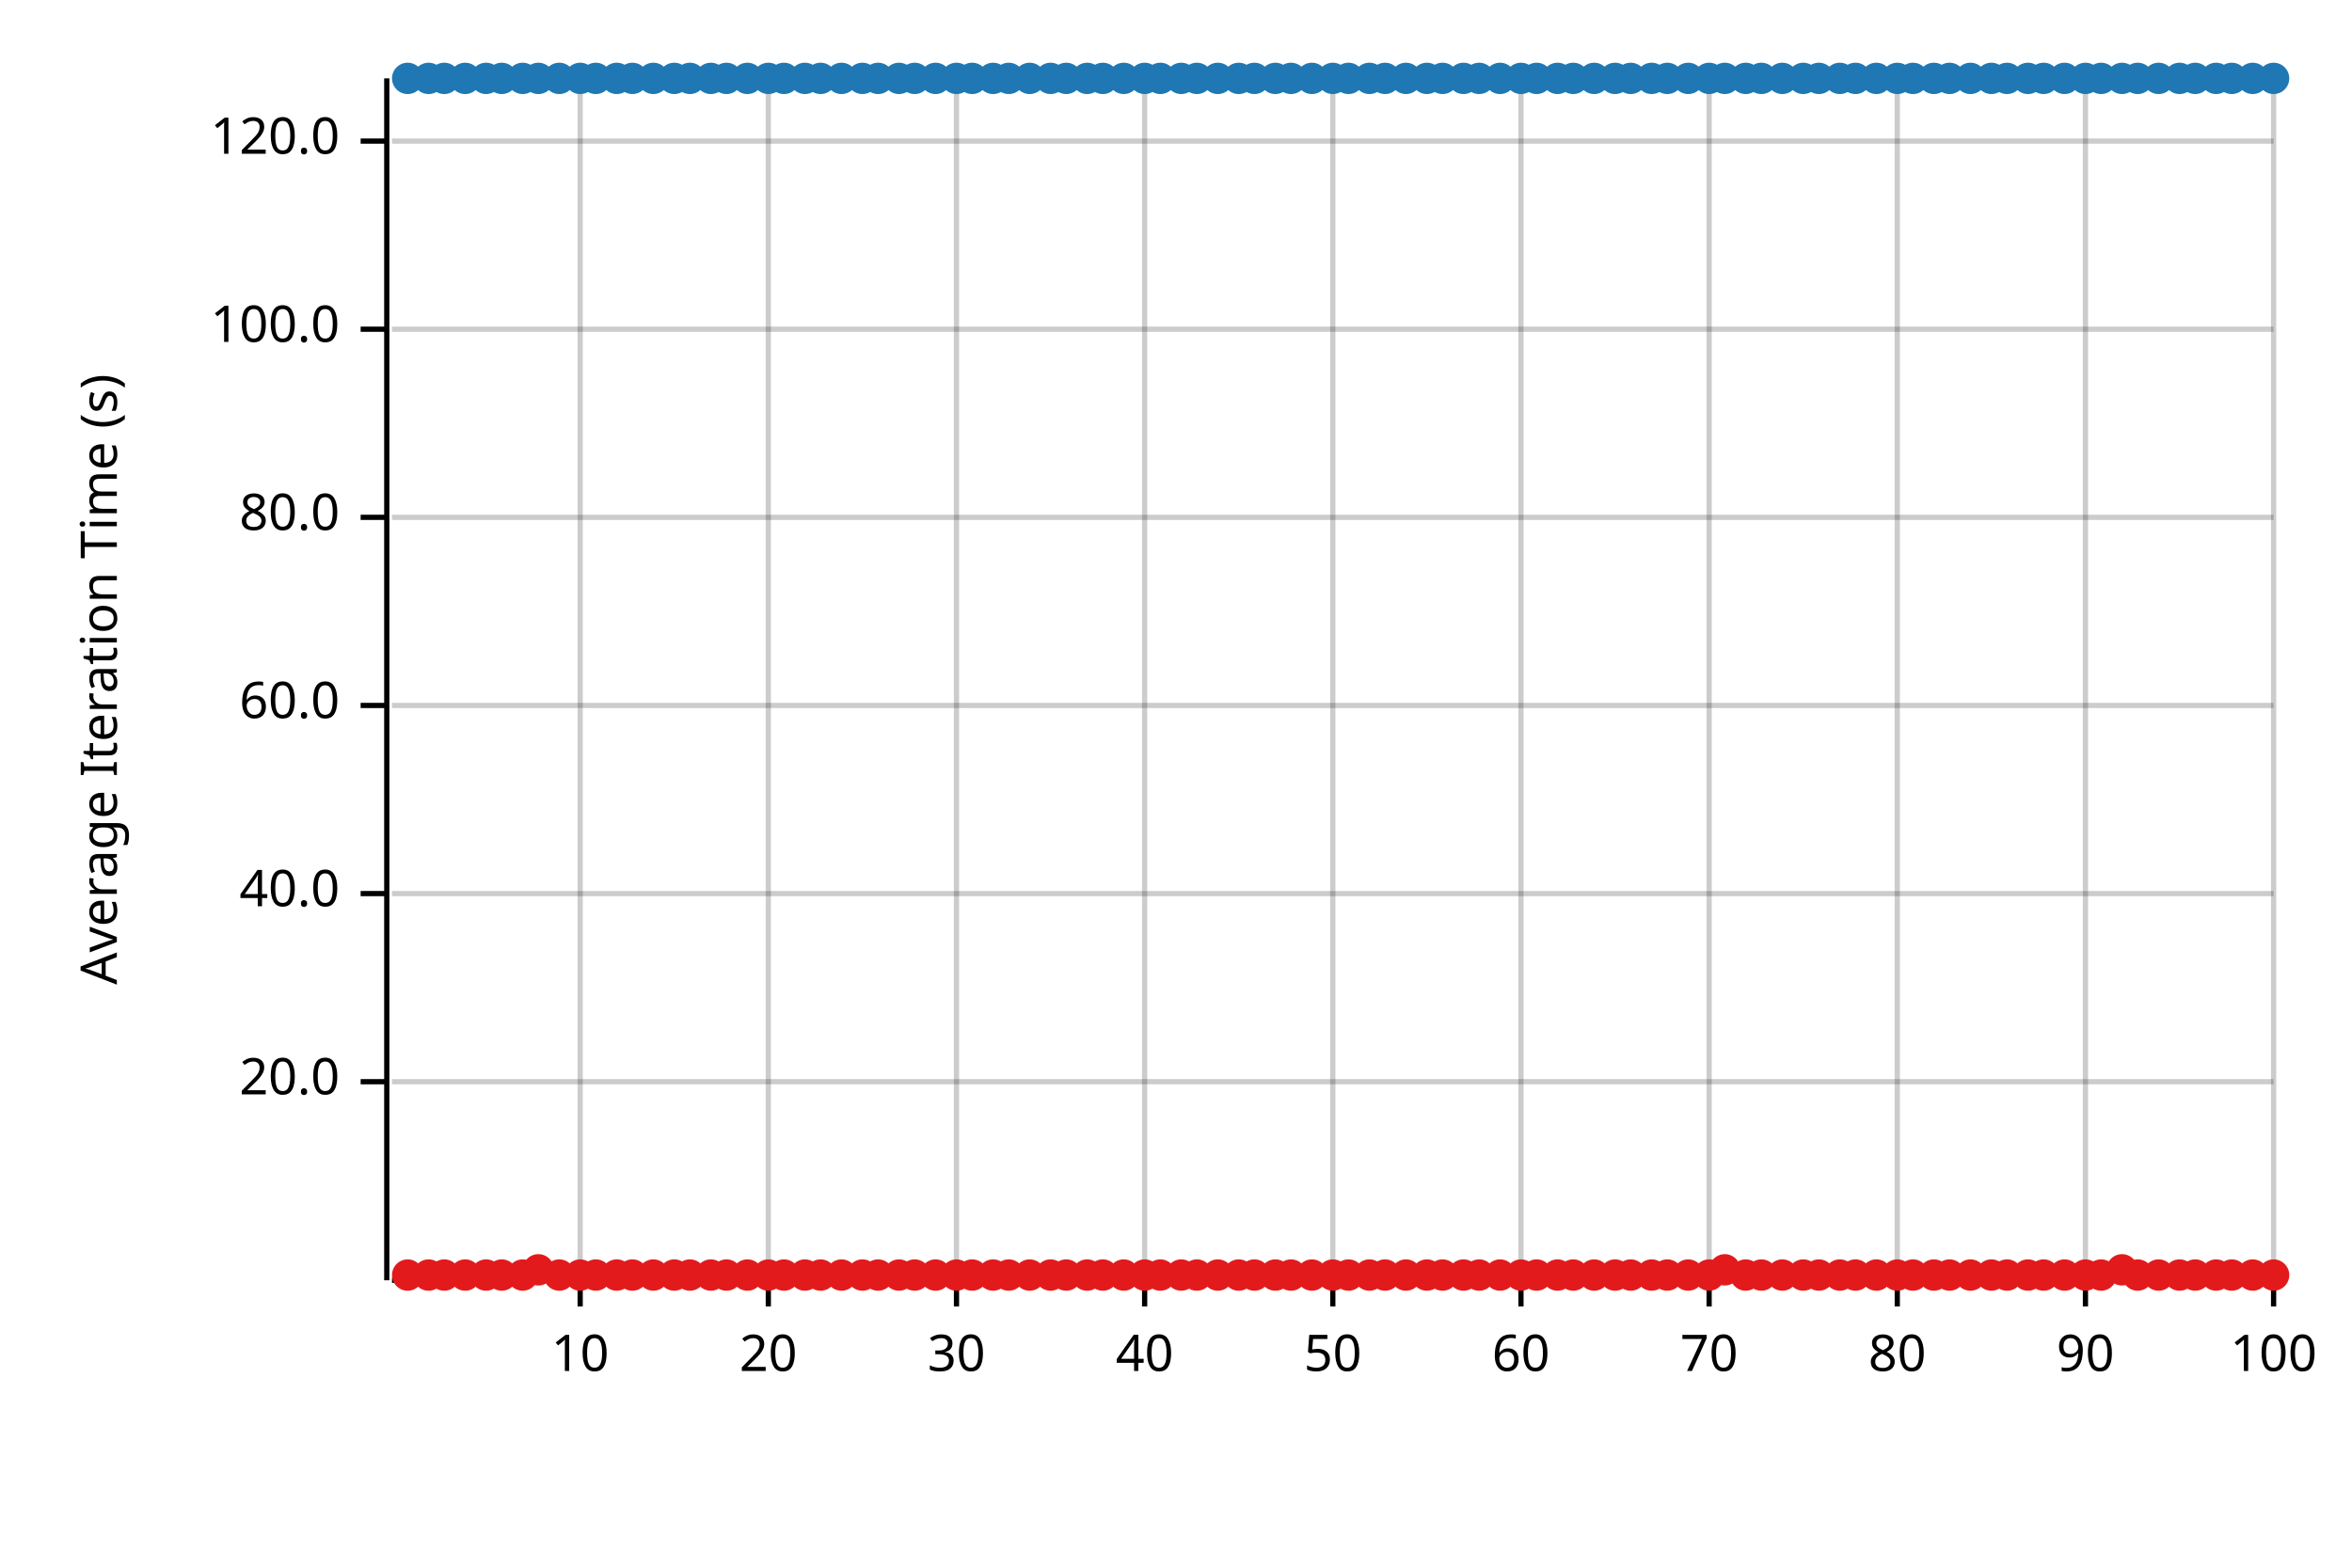
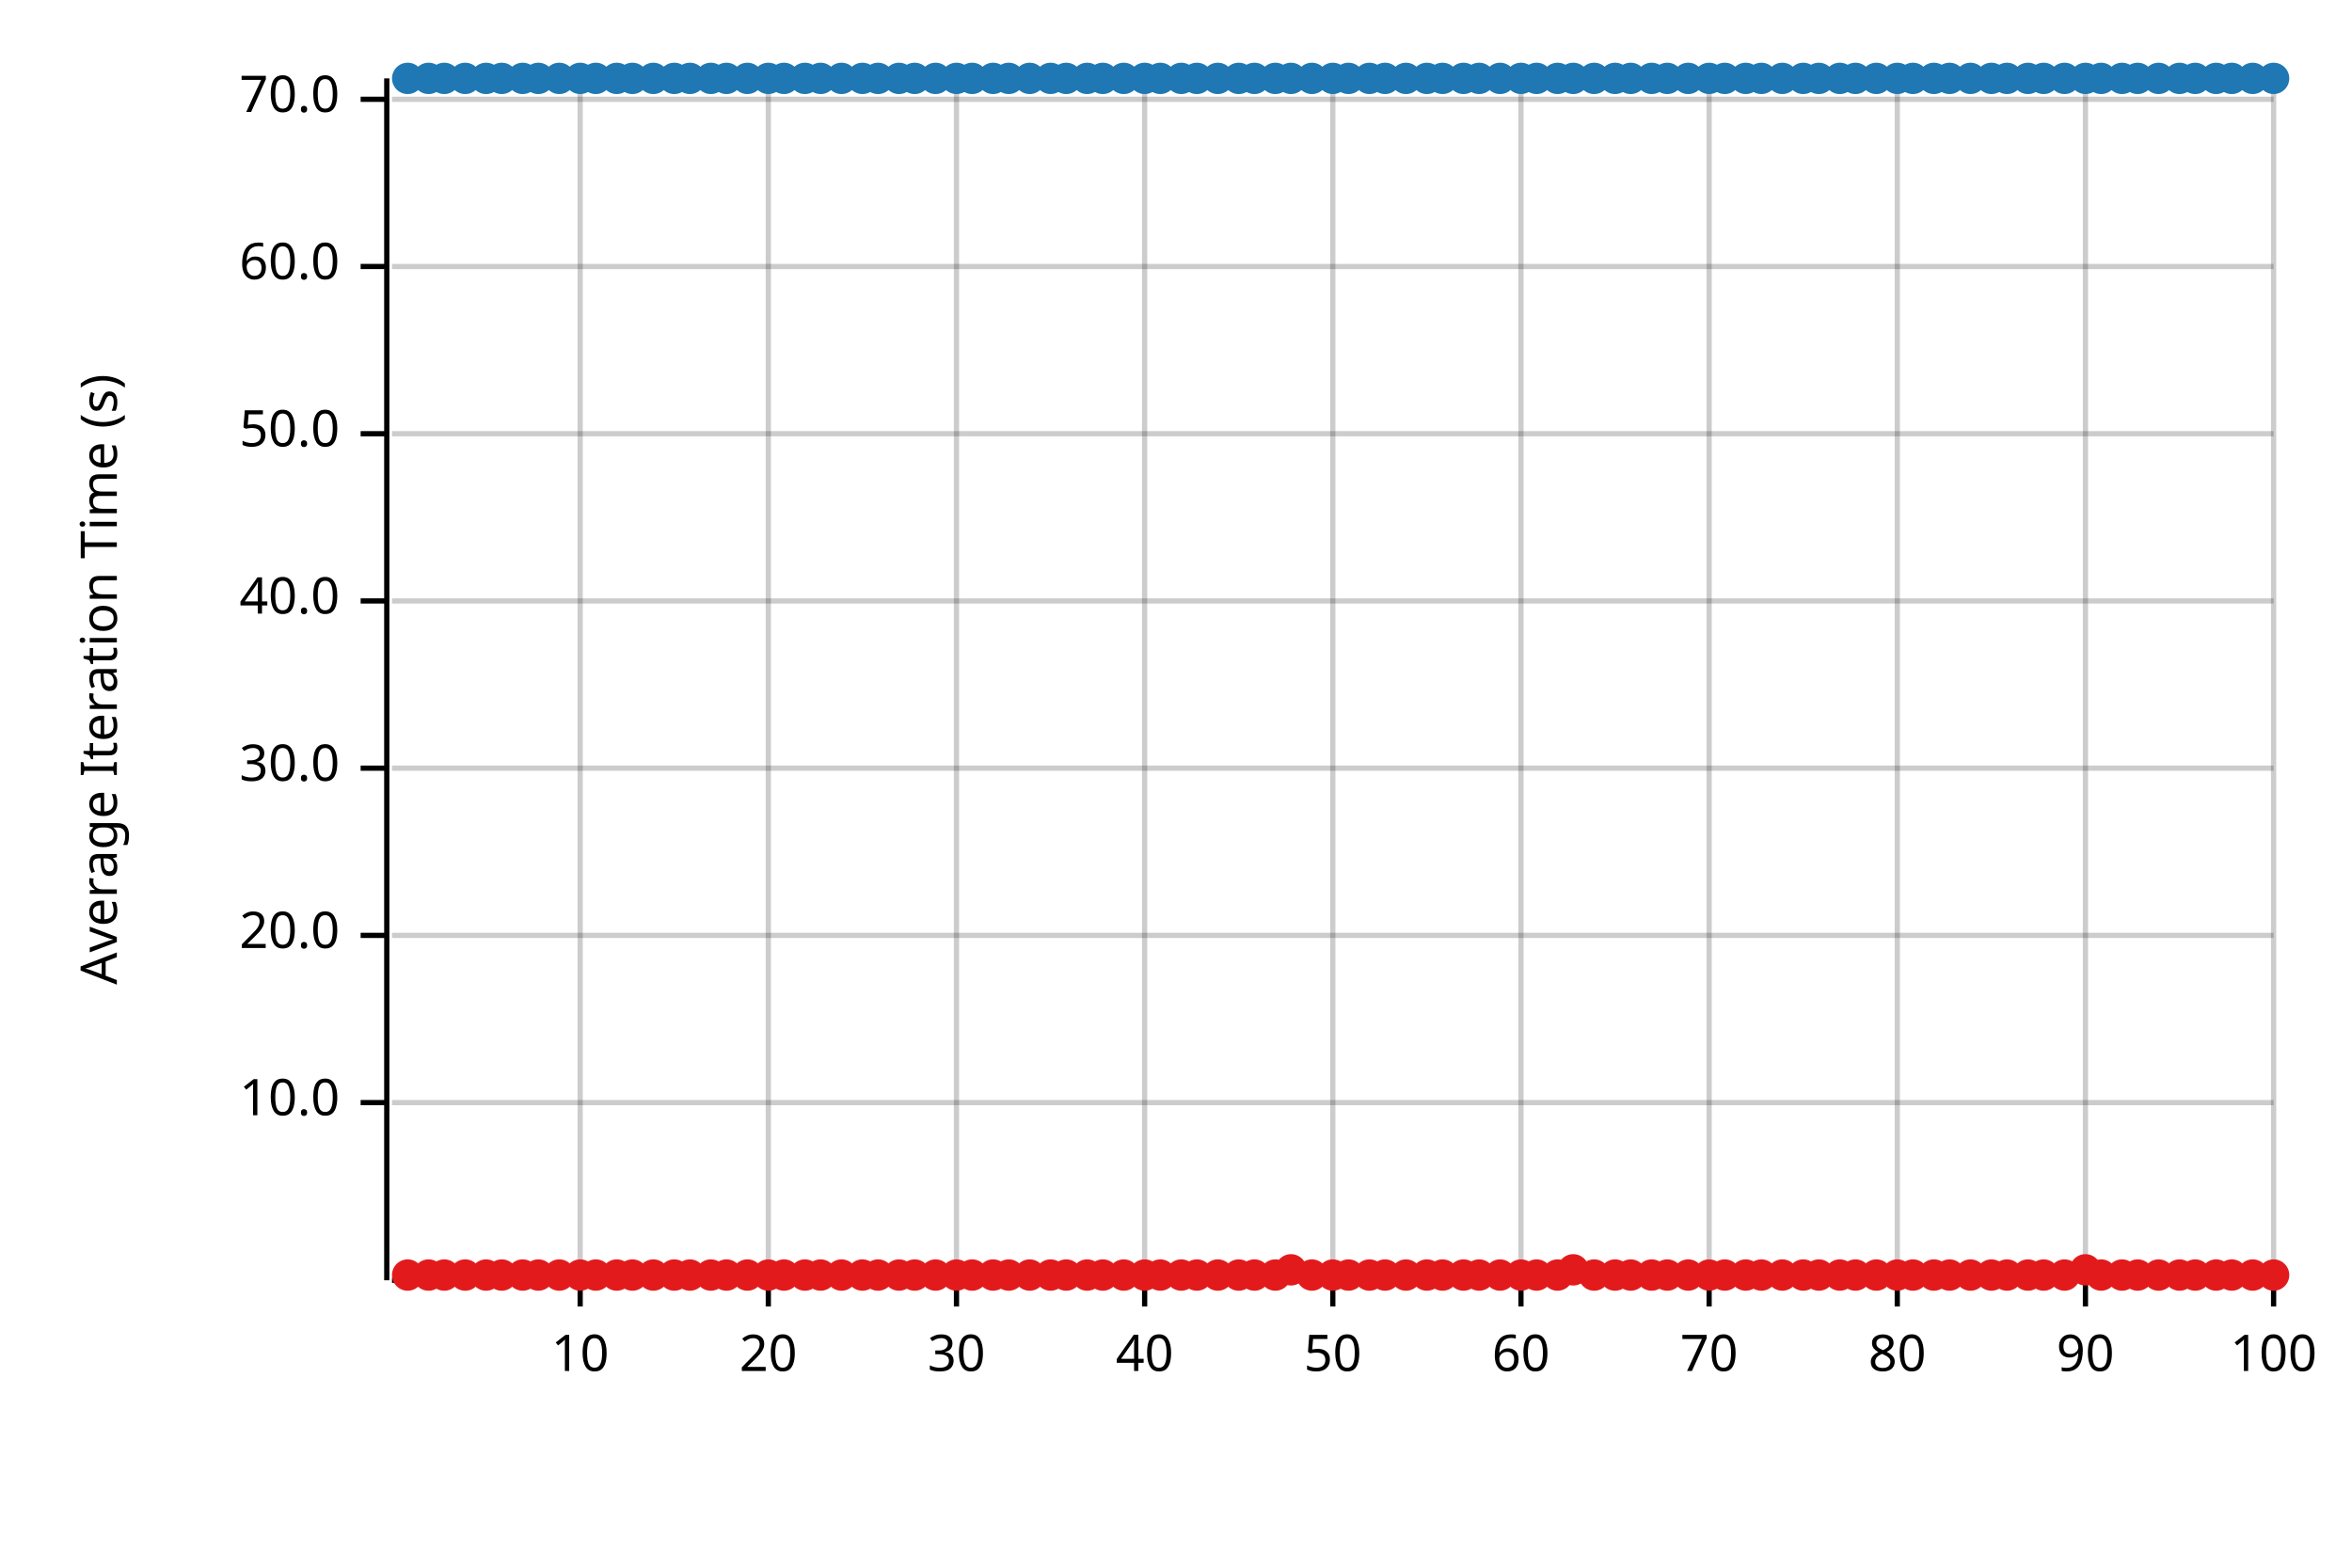
<svg xmlns="http://www.w3.org/2000/svg" width="450" height="300" viewBox="0 0 450 300">
  <text x="15" y="130" dy="0.76em" text-anchor="middle" font-family="sans-serif" font-size="9.677" opacity="1" fill="#000000" transform="rotate(270, 15, 130)">
Average Iteration Time (s)
</text>
  <line opacity="0.2" stroke="#000000" stroke-width="1" x1="111" y1="244" x2="111" y2="14" />
  <line opacity="0.2" stroke="#000000" stroke-width="1" x1="147" y1="244" x2="147" y2="14" />
  <line opacity="0.2" stroke="#000000" stroke-width="1" x1="183" y1="244" x2="183" y2="14" />
  <line opacity="0.2" stroke="#000000" stroke-width="1" x1="219" y1="244" x2="219" y2="14" />
  <line opacity="0.2" stroke="#000000" stroke-width="1" x1="255" y1="244" x2="255" y2="14" />
  <line opacity="0.2" stroke="#000000" stroke-width="1" x1="291" y1="244" x2="291" y2="14" />
  <line opacity="0.2" stroke="#000000" stroke-width="1" x1="327" y1="244" x2="327" y2="14" />
  <line opacity="0.2" stroke="#000000" stroke-width="1" x1="363" y1="244" x2="363" y2="14" />
  <line opacity="0.2" stroke="#000000" stroke-width="1" x1="399" y1="244" x2="399" y2="14" />
  <line opacity="0.2" stroke="#000000" stroke-width="1" x1="435" y1="244" x2="435" y2="14" />
-   <line opacity="0.2" stroke="#000000" stroke-width="1" x1="75" y1="207" x2="435" y2="207" />
-   <line opacity="0.2" stroke="#000000" stroke-width="1" x1="75" y1="171" x2="435" y2="171" />
-   <line opacity="0.2" stroke="#000000" stroke-width="1" x1="75" y1="135" x2="435" y2="135" />
-   <line opacity="0.2" stroke="#000000" stroke-width="1" x1="75" y1="99" x2="435" y2="99" />
-   <line opacity="0.2" stroke="#000000" stroke-width="1" x1="75" y1="63" x2="435" y2="63" />
-   <line opacity="0.2" stroke="#000000" stroke-width="1" x1="75" y1="27" x2="435" y2="27" />
+   <line opacity="0.2" stroke="#000000" stroke-width="1" x1="75" y1="211" x2="435" y2="211" />
+   <line opacity="0.2" stroke="#000000" stroke-width="1" x1="75" y1="179" x2="435" y2="179" />
+   <line opacity="0.2" stroke="#000000" stroke-width="1" x1="75" y1="147" x2="435" y2="147" />
+   <line opacity="0.2" stroke="#000000" stroke-width="1" x1="75" y1="115" x2="435" y2="115" />
+   <line opacity="0.2" stroke="#000000" stroke-width="1" x1="75" y1="83" x2="435" y2="83" />
+   <line opacity="0.2" stroke="#000000" stroke-width="1" x1="75" y1="51" x2="435" y2="51" />
+   <line opacity="0.2" stroke="#000000" stroke-width="1" x1="75" y1="19" x2="435" y2="19" />
  <polyline fill="none" opacity="1" stroke="#000000" stroke-width="1" points="74,15 74,245 " />
-   <text x="65" y="207" dy="0.5ex" text-anchor="end" font-family="sans-serif" font-size="9.677" opacity="1" fill="#000000">
+   <text x="65" y="211" dy="0.5ex" text-anchor="end" font-family="sans-serif" font-size="9.677" opacity="1" fill="#000000">
+ 10.0
+ </text>
+   <polyline fill="none" opacity="1" stroke="#000000" stroke-width="1" points="69,211 74,211 " />
+   <text x="65" y="179" dy="0.5ex" text-anchor="end" font-family="sans-serif" font-size="9.677" opacity="1" fill="#000000">
20.0
</text>
-   <polyline fill="none" opacity="1" stroke="#000000" stroke-width="1" points="69,207 74,207 " />
-   <text x="65" y="171" dy="0.5ex" text-anchor="end" font-family="sans-serif" font-size="9.677" opacity="1" fill="#000000">
+   <polyline fill="none" opacity="1" stroke="#000000" stroke-width="1" points="69,179 74,179 " />
+   <text x="65" y="147" dy="0.5ex" text-anchor="end" font-family="sans-serif" font-size="9.677" opacity="1" fill="#000000">
+ 30.0
+ </text>
+   <polyline fill="none" opacity="1" stroke="#000000" stroke-width="1" points="69,147 74,147 " />
+   <text x="65" y="115" dy="0.5ex" text-anchor="end" font-family="sans-serif" font-size="9.677" opacity="1" fill="#000000">
40.0
</text>
-   <polyline fill="none" opacity="1" stroke="#000000" stroke-width="1" points="69,171 74,171 " />
-   <text x="65" y="135" dy="0.5ex" text-anchor="end" font-family="sans-serif" font-size="9.677" opacity="1" fill="#000000">
+   <polyline fill="none" opacity="1" stroke="#000000" stroke-width="1" points="69,115 74,115 " />
+   <text x="65" y="83" dy="0.5ex" text-anchor="end" font-family="sans-serif" font-size="9.677" opacity="1" fill="#000000">
+ 50.0
+ </text>
+   <polyline fill="none" opacity="1" stroke="#000000" stroke-width="1" points="69,83 74,83 " />
+   <text x="65" y="51" dy="0.5ex" text-anchor="end" font-family="sans-serif" font-size="9.677" opacity="1" fill="#000000">
60.0
</text>
-   <polyline fill="none" opacity="1" stroke="#000000" stroke-width="1" points="69,135 74,135 " />
-   <text x="65" y="99" dy="0.5ex" text-anchor="end" font-family="sans-serif" font-size="9.677" opacity="1" fill="#000000">
- 80.0
- </text>
-   <polyline fill="none" opacity="1" stroke="#000000" stroke-width="1" points="69,99 74,99 " />
-   <text x="65" y="63" dy="0.5ex" text-anchor="end" font-family="sans-serif" font-size="9.677" opacity="1" fill="#000000">
- 100.0
- </text>
-   <polyline fill="none" opacity="1" stroke="#000000" stroke-width="1" points="69,63 74,63 " />
-   <text x="65" y="27" dy="0.5ex" text-anchor="end" font-family="sans-serif" font-size="9.677" opacity="1" fill="#000000">
- 120.0
- </text>
-   <polyline fill="none" opacity="1" stroke="#000000" stroke-width="1" points="69,27 74,27 " />
+   <polyline fill="none" opacity="1" stroke="#000000" stroke-width="1" points="69,51 74,51 " />
+   <text x="65" y="19" dy="0.5ex" text-anchor="end" font-family="sans-serif" font-size="9.677" opacity="1" fill="#000000">
+ 70.0
+ </text>
+   <polyline fill="none" opacity="1" stroke="#000000" stroke-width="1" points="69,19 74,19 " />
  <polyline fill="none" opacity="1" stroke="#000000" stroke-width="1" points="75,245 435,245 " />
  <text x="111" y="255" dy="0.76em" text-anchor="middle" font-family="sans-serif" font-size="9.677" opacity="1" fill="#000000">
10
</text>
  <polyline fill="none" opacity="1" stroke="#000000" stroke-width="1" points="111,245 111,250 " />
  <text x="147" y="255" dy="0.76em" text-anchor="middle" font-family="sans-serif" font-size="9.677" opacity="1" fill="#000000">
20
</text>
  <polyline fill="none" opacity="1" stroke="#000000" stroke-width="1" points="147,245 147,250 " />
  <text x="183" y="255" dy="0.76em" text-anchor="middle" font-family="sans-serif" font-size="9.677" opacity="1" fill="#000000">
30
</text>
  <polyline fill="none" opacity="1" stroke="#000000" stroke-width="1" points="183,245 183,250 " />
  <text x="219" y="255" dy="0.76em" text-anchor="middle" font-family="sans-serif" font-size="9.677" opacity="1" fill="#000000">
40
</text>
  <polyline fill="none" opacity="1" stroke="#000000" stroke-width="1" points="219,245 219,250 " />
  <text x="255" y="255" dy="0.76em" text-anchor="middle" font-family="sans-serif" font-size="9.677" opacity="1" fill="#000000">
50
</text>
  <polyline fill="none" opacity="1" stroke="#000000" stroke-width="1" points="255,245 255,250 " />
  <text x="291" y="255" dy="0.76em" text-anchor="middle" font-family="sans-serif" font-size="9.677" opacity="1" fill="#000000">
60
</text>
  <polyline fill="none" opacity="1" stroke="#000000" stroke-width="1" points="291,245 291,250 " />
  <text x="327" y="255" dy="0.76em" text-anchor="middle" font-family="sans-serif" font-size="9.677" opacity="1" fill="#000000">
70
</text>
  <polyline fill="none" opacity="1" stroke="#000000" stroke-width="1" points="327,245 327,250 " />
  <text x="363" y="255" dy="0.76em" text-anchor="middle" font-family="sans-serif" font-size="9.677" opacity="1" fill="#000000">
80
</text>
  <polyline fill="none" opacity="1" stroke="#000000" stroke-width="1" points="363,245 363,250 " />
  <text x="399" y="255" dy="0.76em" text-anchor="middle" font-family="sans-serif" font-size="9.677" opacity="1" fill="#000000">
90
</text>
  <polyline fill="none" opacity="1" stroke="#000000" stroke-width="1" points="399,245 399,250 " />
  <text x="435" y="255" dy="0.76em" text-anchor="middle" font-family="sans-serif" font-size="9.677" opacity="1" fill="#000000">
100
</text>
  <polyline fill="none" opacity="1" stroke="#000000" stroke-width="1" points="435,245 435,250 " />
  <circle cx="78" cy="15" r="3" opacity="1" fill="#1F78B4" stroke="none" stroke-width="1" />
  <circle cx="82" cy="15" r="3" opacity="1" fill="#1F78B4" stroke="none" stroke-width="1" />
  <circle cx="85" cy="15" r="3" opacity="1" fill="#1F78B4" stroke="none" stroke-width="1" />
  <circle cx="89" cy="15" r="3" opacity="1" fill="#1F78B4" stroke="none" stroke-width="1" />
  <circle cx="93" cy="15" r="3" opacity="1" fill="#1F78B4" stroke="none" stroke-width="1" />
  <circle cx="96" cy="15" r="3" opacity="1" fill="#1F78B4" stroke="none" stroke-width="1" />
  <circle cx="100" cy="15" r="3" opacity="1" fill="#1F78B4" stroke="none" stroke-width="1" />
  <circle cx="103" cy="15" r="3" opacity="1" fill="#1F78B4" stroke="none" stroke-width="1" />
  <circle cx="107" cy="15" r="3" opacity="1" fill="#1F78B4" stroke="none" stroke-width="1" />
  <circle cx="111" cy="15" r="3" opacity="1" fill="#1F78B4" stroke="none" stroke-width="1" />
  <circle cx="114" cy="15" r="3" opacity="1" fill="#1F78B4" stroke="none" stroke-width="1" />
  <circle cx="118" cy="15" r="3" opacity="1" fill="#1F78B4" stroke="none" stroke-width="1" />
  <circle cx="121" cy="15" r="3" opacity="1" fill="#1F78B4" stroke="none" stroke-width="1" />
  <circle cx="125" cy="15" r="3" opacity="1" fill="#1F78B4" stroke="none" stroke-width="1" />
  <circle cx="129" cy="15" r="3" opacity="1" fill="#1F78B4" stroke="none" stroke-width="1" />
  <circle cx="132" cy="15" r="3" opacity="1" fill="#1F78B4" stroke="none" stroke-width="1" />
  <circle cx="136" cy="15" r="3" opacity="1" fill="#1F78B4" stroke="none" stroke-width="1" />
  <circle cx="139" cy="15" r="3" opacity="1" fill="#1F78B4" stroke="none" stroke-width="1" />
  <circle cx="143" cy="15" r="3" opacity="1" fill="#1F78B4" stroke="none" stroke-width="1" />
  <circle cx="147" cy="15" r="3" opacity="1" fill="#1F78B4" stroke="none" stroke-width="1" />
  <circle cx="150" cy="15" r="3" opacity="1" fill="#1F78B4" stroke="none" stroke-width="1" />
  <circle cx="154" cy="15" r="3" opacity="1" fill="#1F78B4" stroke="none" stroke-width="1" />
  <circle cx="157" cy="15" r="3" opacity="1" fill="#1F78B4" stroke="none" stroke-width="1" />
  <circle cx="161" cy="15" r="3" opacity="1" fill="#1F78B4" stroke="none" stroke-width="1" />
  <circle cx="165" cy="15" r="3" opacity="1" fill="#1F78B4" stroke="none" stroke-width="1" />
  <circle cx="168" cy="15" r="3" opacity="1" fill="#1F78B4" stroke="none" stroke-width="1" />
  <circle cx="172" cy="15" r="3" opacity="1" fill="#1F78B4" stroke="none" stroke-width="1" />
  <circle cx="175" cy="15" r="3" opacity="1" fill="#1F78B4" stroke="none" stroke-width="1" />
  <circle cx="179" cy="15" r="3" opacity="1" fill="#1F78B4" stroke="none" stroke-width="1" />
  <circle cx="183" cy="15" r="3" opacity="1" fill="#1F78B4" stroke="none" stroke-width="1" />
  <circle cx="186" cy="15" r="3" opacity="1" fill="#1F78B4" stroke="none" stroke-width="1" />
  <circle cx="190" cy="15" r="3" opacity="1" fill="#1F78B4" stroke="none" stroke-width="1" />
  <circle cx="193" cy="15" r="3" opacity="1" fill="#1F78B4" stroke="none" stroke-width="1" />
  <circle cx="197" cy="15" r="3" opacity="1" fill="#1F78B4" stroke="none" stroke-width="1" />
  <circle cx="201" cy="15" r="3" opacity="1" fill="#1F78B4" stroke="none" stroke-width="1" />
  <circle cx="204" cy="15" r="3" opacity="1" fill="#1F78B4" stroke="none" stroke-width="1" />
  <circle cx="208" cy="15" r="3" opacity="1" fill="#1F78B4" stroke="none" stroke-width="1" />
  <circle cx="211" cy="15" r="3" opacity="1" fill="#1F78B4" stroke="none" stroke-width="1" />
  <circle cx="215" cy="15" r="3" opacity="1" fill="#1F78B4" stroke="none" stroke-width="1" />
  <circle cx="219" cy="15" r="3" opacity="1" fill="#1F78B4" stroke="none" stroke-width="1" />
  <circle cx="222" cy="15" r="3" opacity="1" fill="#1F78B4" stroke="none" stroke-width="1" />
  <circle cx="226" cy="15" r="3" opacity="1" fill="#1F78B4" stroke="none" stroke-width="1" />
  <circle cx="229" cy="15" r="3" opacity="1" fill="#1F78B4" stroke="none" stroke-width="1" />
  <circle cx="233" cy="15" r="3" opacity="1" fill="#1F78B4" stroke="none" stroke-width="1" />
  <circle cx="237" cy="15" r="3" opacity="1" fill="#1F78B4" stroke="none" stroke-width="1" />
  <circle cx="240" cy="15" r="3" opacity="1" fill="#1F78B4" stroke="none" stroke-width="1" />
  <circle cx="244" cy="15" r="3" opacity="1" fill="#1F78B4" stroke="none" stroke-width="1" />
  <circle cx="247" cy="15" r="3" opacity="1" fill="#1F78B4" stroke="none" stroke-width="1" />
  <circle cx="251" cy="15" r="3" opacity="1" fill="#1F78B4" stroke="none" stroke-width="1" />
  <circle cx="255" cy="15" r="3" opacity="1" fill="#1F78B4" stroke="none" stroke-width="1" />
  <circle cx="258" cy="15" r="3" opacity="1" fill="#1F78B4" stroke="none" stroke-width="1" />
  <circle cx="262" cy="15" r="3" opacity="1" fill="#1F78B4" stroke="none" stroke-width="1" />
  <circle cx="265" cy="15" r="3" opacity="1" fill="#1F78B4" stroke="none" stroke-width="1" />
  <circle cx="269" cy="15" r="3" opacity="1" fill="#1F78B4" stroke="none" stroke-width="1" />
  <circle cx="273" cy="15" r="3" opacity="1" fill="#1F78B4" stroke="none" stroke-width="1" />
  <circle cx="276" cy="15" r="3" opacity="1" fill="#1F78B4" stroke="none" stroke-width="1" />
  <circle cx="280" cy="15" r="3" opacity="1" fill="#1F78B4" stroke="none" stroke-width="1" />
  <circle cx="283" cy="15" r="3" opacity="1" fill="#1F78B4" stroke="none" stroke-width="1" />
  <circle cx="287" cy="15" r="3" opacity="1" fill="#1F78B4" stroke="none" stroke-width="1" />
  <circle cx="291" cy="15" r="3" opacity="1" fill="#1F78B4" stroke="none" stroke-width="1" />
  <circle cx="294" cy="15" r="3" opacity="1" fill="#1F78B4" stroke="none" stroke-width="1" />
  <circle cx="298" cy="15" r="3" opacity="1" fill="#1F78B4" stroke="none" stroke-width="1" />
  <circle cx="301" cy="15" r="3" opacity="1" fill="#1F78B4" stroke="none" stroke-width="1" />
  <circle cx="305" cy="15" r="3" opacity="1" fill="#1F78B4" stroke="none" stroke-width="1" />
  <circle cx="309" cy="15" r="3" opacity="1" fill="#1F78B4" stroke="none" stroke-width="1" />
  <circle cx="312" cy="15" r="3" opacity="1" fill="#1F78B4" stroke="none" stroke-width="1" />
  <circle cx="316" cy="15" r="3" opacity="1" fill="#1F78B4" stroke="none" stroke-width="1" />
  <circle cx="319" cy="15" r="3" opacity="1" fill="#1F78B4" stroke="none" stroke-width="1" />
  <circle cx="323" cy="15" r="3" opacity="1" fill="#1F78B4" stroke="none" stroke-width="1" />
  <circle cx="327" cy="15" r="3" opacity="1" fill="#1F78B4" stroke="none" stroke-width="1" />
  <circle cx="330" cy="15" r="3" opacity="1" fill="#1F78B4" stroke="none" stroke-width="1" />
  <circle cx="334" cy="15" r="3" opacity="1" fill="#1F78B4" stroke="none" stroke-width="1" />
  <circle cx="337" cy="15" r="3" opacity="1" fill="#1F78B4" stroke="none" stroke-width="1" />
  <circle cx="341" cy="15" r="3" opacity="1" fill="#1F78B4" stroke="none" stroke-width="1" />
  <circle cx="345" cy="15" r="3" opacity="1" fill="#1F78B4" stroke="none" stroke-width="1" />
  <circle cx="348" cy="15" r="3" opacity="1" fill="#1F78B4" stroke="none" stroke-width="1" />
  <circle cx="352" cy="15" r="3" opacity="1" fill="#1F78B4" stroke="none" stroke-width="1" />
  <circle cx="355" cy="15" r="3" opacity="1" fill="#1F78B4" stroke="none" stroke-width="1" />
  <circle cx="359" cy="15" r="3" opacity="1" fill="#1F78B4" stroke="none" stroke-width="1" />
  <circle cx="363" cy="15" r="3" opacity="1" fill="#1F78B4" stroke="none" stroke-width="1" />
  <circle cx="366" cy="15" r="3" opacity="1" fill="#1F78B4" stroke="none" stroke-width="1" />
  <circle cx="370" cy="15" r="3" opacity="1" fill="#1F78B4" stroke="none" stroke-width="1" />
  <circle cx="373" cy="15" r="3" opacity="1" fill="#1F78B4" stroke="none" stroke-width="1" />
  <circle cx="377" cy="15" r="3" opacity="1" fill="#1F78B4" stroke="none" stroke-width="1" />
  <circle cx="381" cy="15" r="3" opacity="1" fill="#1F78B4" stroke="none" stroke-width="1" />
  <circle cx="384" cy="15" r="3" opacity="1" fill="#1F78B4" stroke="none" stroke-width="1" />
  <circle cx="388" cy="15" r="3" opacity="1" fill="#1F78B4" stroke="none" stroke-width="1" />
  <circle cx="391" cy="15" r="3" opacity="1" fill="#1F78B4" stroke="none" stroke-width="1" />
  <circle cx="395" cy="15" r="3" opacity="1" fill="#1F78B4" stroke="none" stroke-width="1" />
  <circle cx="399" cy="15" r="3" opacity="1" fill="#1F78B4" stroke="none" stroke-width="1" />
  <circle cx="402" cy="15" r="3" opacity="1" fill="#1F78B4" stroke="none" stroke-width="1" />
  <circle cx="406" cy="15" r="3" opacity="1" fill="#1F78B4" stroke="none" stroke-width="1" />
  <circle cx="409" cy="15" r="3" opacity="1" fill="#1F78B4" stroke="none" stroke-width="1" />
  <circle cx="413" cy="15" r="3" opacity="1" fill="#1F78B4" stroke="none" stroke-width="1" />
  <circle cx="417" cy="15" r="3" opacity="1" fill="#1F78B4" stroke="none" stroke-width="1" />
  <circle cx="420" cy="15" r="3" opacity="1" fill="#1F78B4" stroke="none" stroke-width="1" />
  <circle cx="424" cy="15" r="3" opacity="1" fill="#1F78B4" stroke="none" stroke-width="1" />
  <circle cx="427" cy="15" r="3" opacity="1" fill="#1F78B4" stroke="none" stroke-width="1" />
  <circle cx="431" cy="15" r="3" opacity="1" fill="#1F78B4" stroke="none" stroke-width="1" />
  <circle cx="435" cy="15" r="3" opacity="1" fill="#1F78B4" stroke="none" stroke-width="1" />
  <circle cx="78" cy="244" r="3" opacity="1" fill="#E31A1C" stroke="none" stroke-width="1" />
  <circle cx="82" cy="244" r="3" opacity="1" fill="#E31A1C" stroke="none" stroke-width="1" />
  <circle cx="85" cy="244" r="3" opacity="1" fill="#E31A1C" stroke="none" stroke-width="1" />
  <circle cx="89" cy="244" r="3" opacity="1" fill="#E31A1C" stroke="none" stroke-width="1" />
  <circle cx="93" cy="244" r="3" opacity="1" fill="#E31A1C" stroke="none" stroke-width="1" />
  <circle cx="96" cy="244" r="3" opacity="1" fill="#E31A1C" stroke="none" stroke-width="1" />
  <circle cx="100" cy="244" r="3" opacity="1" fill="#E31A1C" stroke="none" stroke-width="1" />
-   <circle cx="103" cy="243" r="3" opacity="1" fill="#E31A1C" stroke="none" stroke-width="1" />
+   <circle cx="103" cy="244" r="3" opacity="1" fill="#E31A1C" stroke="none" stroke-width="1" />
  <circle cx="107" cy="244" r="3" opacity="1" fill="#E31A1C" stroke="none" stroke-width="1" />
  <circle cx="111" cy="244" r="3" opacity="1" fill="#E31A1C" stroke="none" stroke-width="1" />
  <circle cx="114" cy="244" r="3" opacity="1" fill="#E31A1C" stroke="none" stroke-width="1" />
  <circle cx="118" cy="244" r="3" opacity="1" fill="#E31A1C" stroke="none" stroke-width="1" />
  <circle cx="121" cy="244" r="3" opacity="1" fill="#E31A1C" stroke="none" stroke-width="1" />
  <circle cx="125" cy="244" r="3" opacity="1" fill="#E31A1C" stroke="none" stroke-width="1" />
  <circle cx="129" cy="244" r="3" opacity="1" fill="#E31A1C" stroke="none" stroke-width="1" />
  <circle cx="132" cy="244" r="3" opacity="1" fill="#E31A1C" stroke="none" stroke-width="1" />
  <circle cx="136" cy="244" r="3" opacity="1" fill="#E31A1C" stroke="none" stroke-width="1" />
  <circle cx="139" cy="244" r="3" opacity="1" fill="#E31A1C" stroke="none" stroke-width="1" />
  <circle cx="143" cy="244" r="3" opacity="1" fill="#E31A1C" stroke="none" stroke-width="1" />
  <circle cx="147" cy="244" r="3" opacity="1" fill="#E31A1C" stroke="none" stroke-width="1" />
  <circle cx="150" cy="244" r="3" opacity="1" fill="#E31A1C" stroke="none" stroke-width="1" />
  <circle cx="154" cy="244" r="3" opacity="1" fill="#E31A1C" stroke="none" stroke-width="1" />
  <circle cx="157" cy="244" r="3" opacity="1" fill="#E31A1C" stroke="none" stroke-width="1" />
  <circle cx="161" cy="244" r="3" opacity="1" fill="#E31A1C" stroke="none" stroke-width="1" />
  <circle cx="165" cy="244" r="3" opacity="1" fill="#E31A1C" stroke="none" stroke-width="1" />
  <circle cx="168" cy="244" r="3" opacity="1" fill="#E31A1C" stroke="none" stroke-width="1" />
  <circle cx="172" cy="244" r="3" opacity="1" fill="#E31A1C" stroke="none" stroke-width="1" />
  <circle cx="175" cy="244" r="3" opacity="1" fill="#E31A1C" stroke="none" stroke-width="1" />
  <circle cx="179" cy="244" r="3" opacity="1" fill="#E31A1C" stroke="none" stroke-width="1" />
  <circle cx="183" cy="244" r="3" opacity="1" fill="#E31A1C" stroke="none" stroke-width="1" />
  <circle cx="186" cy="244" r="3" opacity="1" fill="#E31A1C" stroke="none" stroke-width="1" />
  <circle cx="190" cy="244" r="3" opacity="1" fill="#E31A1C" stroke="none" stroke-width="1" />
  <circle cx="193" cy="244" r="3" opacity="1" fill="#E31A1C" stroke="none" stroke-width="1" />
  <circle cx="197" cy="244" r="3" opacity="1" fill="#E31A1C" stroke="none" stroke-width="1" />
  <circle cx="201" cy="244" r="3" opacity="1" fill="#E31A1C" stroke="none" stroke-width="1" />
  <circle cx="204" cy="244" r="3" opacity="1" fill="#E31A1C" stroke="none" stroke-width="1" />
  <circle cx="208" cy="244" r="3" opacity="1" fill="#E31A1C" stroke="none" stroke-width="1" />
  <circle cx="211" cy="244" r="3" opacity="1" fill="#E31A1C" stroke="none" stroke-width="1" />
  <circle cx="215" cy="244" r="3" opacity="1" fill="#E31A1C" stroke="none" stroke-width="1" />
  <circle cx="219" cy="244" r="3" opacity="1" fill="#E31A1C" stroke="none" stroke-width="1" />
  <circle cx="222" cy="244" r="3" opacity="1" fill="#E31A1C" stroke="none" stroke-width="1" />
  <circle cx="226" cy="244" r="3" opacity="1" fill="#E31A1C" stroke="none" stroke-width="1" />
  <circle cx="229" cy="244" r="3" opacity="1" fill="#E31A1C" stroke="none" stroke-width="1" />
  <circle cx="233" cy="244" r="3" opacity="1" fill="#E31A1C" stroke="none" stroke-width="1" />
  <circle cx="237" cy="244" r="3" opacity="1" fill="#E31A1C" stroke="none" stroke-width="1" />
  <circle cx="240" cy="244" r="3" opacity="1" fill="#E31A1C" stroke="none" stroke-width="1" />
  <circle cx="244" cy="244" r="3" opacity="1" fill="#E31A1C" stroke="none" stroke-width="1" />
-   <circle cx="247" cy="244" r="3" opacity="1" fill="#E31A1C" stroke="none" stroke-width="1" />
+   <circle cx="247" cy="243" r="3" opacity="1" fill="#E31A1C" stroke="none" stroke-width="1" />
  <circle cx="251" cy="244" r="3" opacity="1" fill="#E31A1C" stroke="none" stroke-width="1" />
  <circle cx="255" cy="244" r="3" opacity="1" fill="#E31A1C" stroke="none" stroke-width="1" />
  <circle cx="258" cy="244" r="3" opacity="1" fill="#E31A1C" stroke="none" stroke-width="1" />
  <circle cx="262" cy="244" r="3" opacity="1" fill="#E31A1C" stroke="none" stroke-width="1" />
  <circle cx="265" cy="244" r="3" opacity="1" fill="#E31A1C" stroke="none" stroke-width="1" />
  <circle cx="269" cy="244" r="3" opacity="1" fill="#E31A1C" stroke="none" stroke-width="1" />
  <circle cx="273" cy="244" r="3" opacity="1" fill="#E31A1C" stroke="none" stroke-width="1" />
  <circle cx="276" cy="244" r="3" opacity="1" fill="#E31A1C" stroke="none" stroke-width="1" />
  <circle cx="280" cy="244" r="3" opacity="1" fill="#E31A1C" stroke="none" stroke-width="1" />
  <circle cx="283" cy="244" r="3" opacity="1" fill="#E31A1C" stroke="none" stroke-width="1" />
  <circle cx="287" cy="244" r="3" opacity="1" fill="#E31A1C" stroke="none" stroke-width="1" />
  <circle cx="291" cy="244" r="3" opacity="1" fill="#E31A1C" stroke="none" stroke-width="1" />
  <circle cx="294" cy="244" r="3" opacity="1" fill="#E31A1C" stroke="none" stroke-width="1" />
  <circle cx="298" cy="244" r="3" opacity="1" fill="#E31A1C" stroke="none" stroke-width="1" />
-   <circle cx="301" cy="244" r="3" opacity="1" fill="#E31A1C" stroke="none" stroke-width="1" />
+   <circle cx="301" cy="243" r="3" opacity="1" fill="#E31A1C" stroke="none" stroke-width="1" />
  <circle cx="305" cy="244" r="3" opacity="1" fill="#E31A1C" stroke="none" stroke-width="1" />
  <circle cx="309" cy="244" r="3" opacity="1" fill="#E31A1C" stroke="none" stroke-width="1" />
  <circle cx="312" cy="244" r="3" opacity="1" fill="#E31A1C" stroke="none" stroke-width="1" />
  <circle cx="316" cy="244" r="3" opacity="1" fill="#E31A1C" stroke="none" stroke-width="1" />
  <circle cx="319" cy="244" r="3" opacity="1" fill="#E31A1C" stroke="none" stroke-width="1" />
  <circle cx="323" cy="244" r="3" opacity="1" fill="#E31A1C" stroke="none" stroke-width="1" />
  <circle cx="327" cy="244" r="3" opacity="1" fill="#E31A1C" stroke="none" stroke-width="1" />
-   <circle cx="330" cy="243" r="3" opacity="1" fill="#E31A1C" stroke="none" stroke-width="1" />
+   <circle cx="330" cy="244" r="3" opacity="1" fill="#E31A1C" stroke="none" stroke-width="1" />
  <circle cx="334" cy="244" r="3" opacity="1" fill="#E31A1C" stroke="none" stroke-width="1" />
  <circle cx="337" cy="244" r="3" opacity="1" fill="#E31A1C" stroke="none" stroke-width="1" />
  <circle cx="341" cy="244" r="3" opacity="1" fill="#E31A1C" stroke="none" stroke-width="1" />
  <circle cx="345" cy="244" r="3" opacity="1" fill="#E31A1C" stroke="none" stroke-width="1" />
  <circle cx="348" cy="244" r="3" opacity="1" fill="#E31A1C" stroke="none" stroke-width="1" />
  <circle cx="352" cy="244" r="3" opacity="1" fill="#E31A1C" stroke="none" stroke-width="1" />
  <circle cx="355" cy="244" r="3" opacity="1" fill="#E31A1C" stroke="none" stroke-width="1" />
  <circle cx="359" cy="244" r="3" opacity="1" fill="#E31A1C" stroke="none" stroke-width="1" />
  <circle cx="363" cy="244" r="3" opacity="1" fill="#E31A1C" stroke="none" stroke-width="1" />
  <circle cx="366" cy="244" r="3" opacity="1" fill="#E31A1C" stroke="none" stroke-width="1" />
  <circle cx="370" cy="244" r="3" opacity="1" fill="#E31A1C" stroke="none" stroke-width="1" />
  <circle cx="373" cy="244" r="3" opacity="1" fill="#E31A1C" stroke="none" stroke-width="1" />
  <circle cx="377" cy="244" r="3" opacity="1" fill="#E31A1C" stroke="none" stroke-width="1" />
  <circle cx="381" cy="244" r="3" opacity="1" fill="#E31A1C" stroke="none" stroke-width="1" />
  <circle cx="384" cy="244" r="3" opacity="1" fill="#E31A1C" stroke="none" stroke-width="1" />
  <circle cx="388" cy="244" r="3" opacity="1" fill="#E31A1C" stroke="none" stroke-width="1" />
  <circle cx="391" cy="244" r="3" opacity="1" fill="#E31A1C" stroke="none" stroke-width="1" />
  <circle cx="395" cy="244" r="3" opacity="1" fill="#E31A1C" stroke="none" stroke-width="1" />
-   <circle cx="399" cy="244" r="3" opacity="1" fill="#E31A1C" stroke="none" stroke-width="1" />
+   <circle cx="399" cy="243" r="3" opacity="1" fill="#E31A1C" stroke="none" stroke-width="1" />
  <circle cx="402" cy="244" r="3" opacity="1" fill="#E31A1C" stroke="none" stroke-width="1" />
-   <circle cx="406" cy="243" r="3" opacity="1" fill="#E31A1C" stroke="none" stroke-width="1" />
+   <circle cx="406" cy="244" r="3" opacity="1" fill="#E31A1C" stroke="none" stroke-width="1" />
  <circle cx="409" cy="244" r="3" opacity="1" fill="#E31A1C" stroke="none" stroke-width="1" />
  <circle cx="413" cy="244" r="3" opacity="1" fill="#E31A1C" stroke="none" stroke-width="1" />
  <circle cx="417" cy="244" r="3" opacity="1" fill="#E31A1C" stroke="none" stroke-width="1" />
  <circle cx="420" cy="244" r="3" opacity="1" fill="#E31A1C" stroke="none" stroke-width="1" />
  <circle cx="424" cy="244" r="3" opacity="1" fill="#E31A1C" stroke="none" stroke-width="1" />
  <circle cx="427" cy="244" r="3" opacity="1" fill="#E31A1C" stroke="none" stroke-width="1" />
  <circle cx="431" cy="244" r="3" opacity="1" fill="#E31A1C" stroke="none" stroke-width="1" />
  <circle cx="435" cy="244" r="3" opacity="1" fill="#E31A1C" stroke="none" stroke-width="1" />
</svg>
